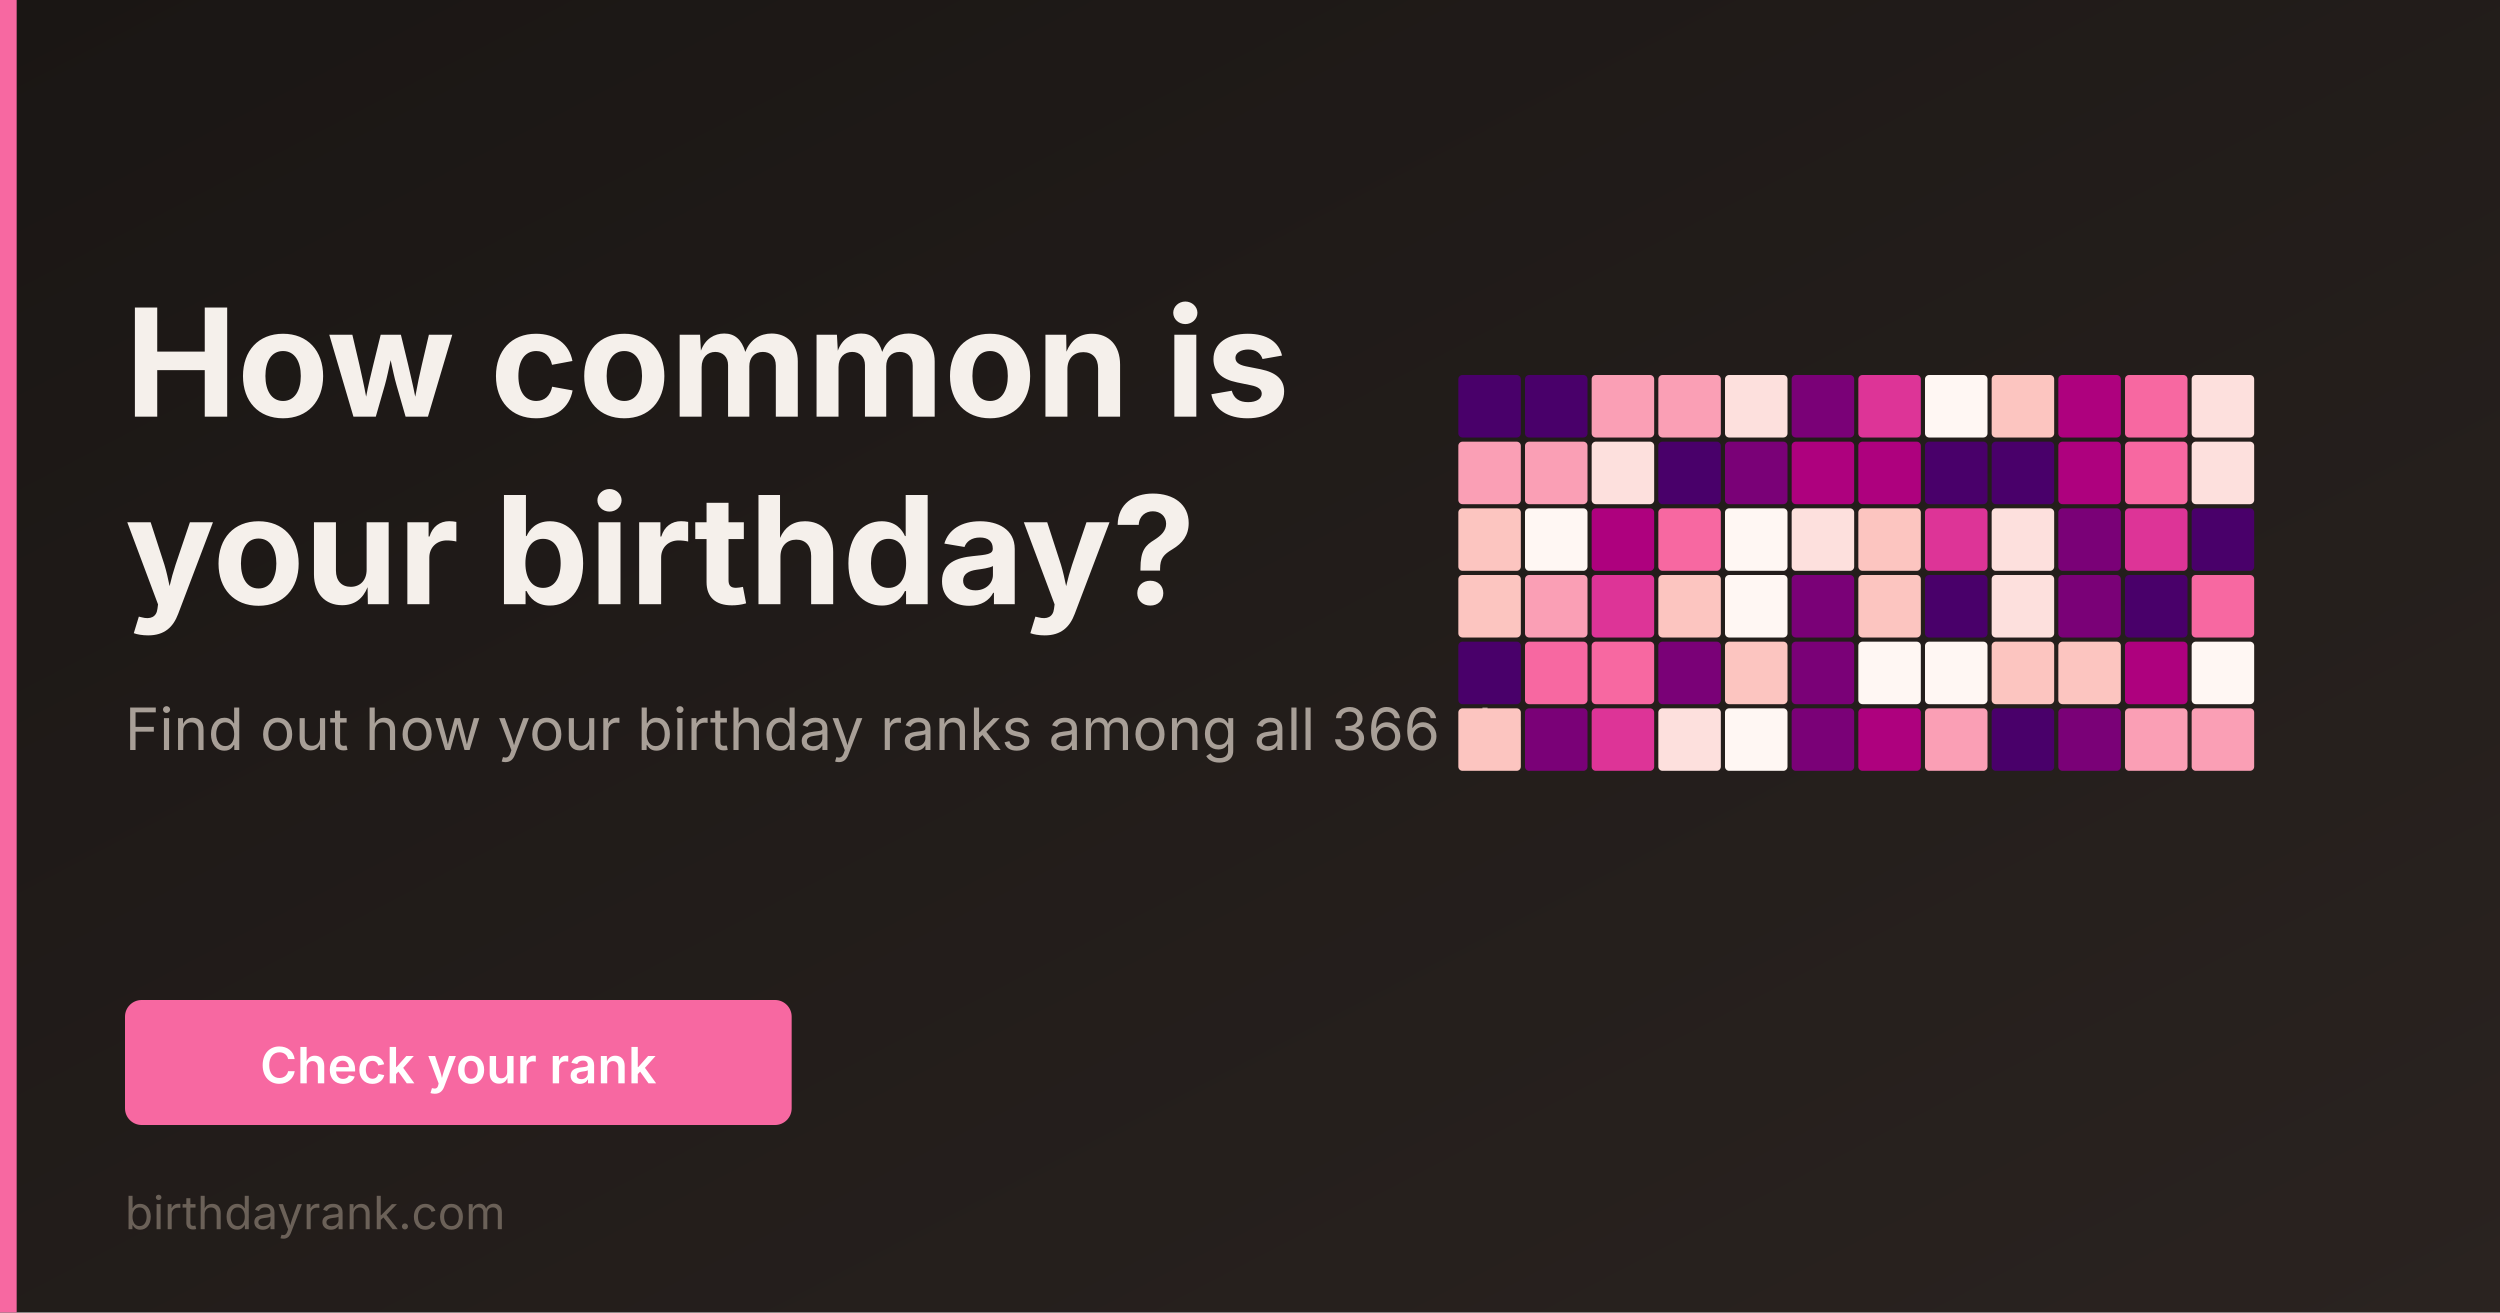
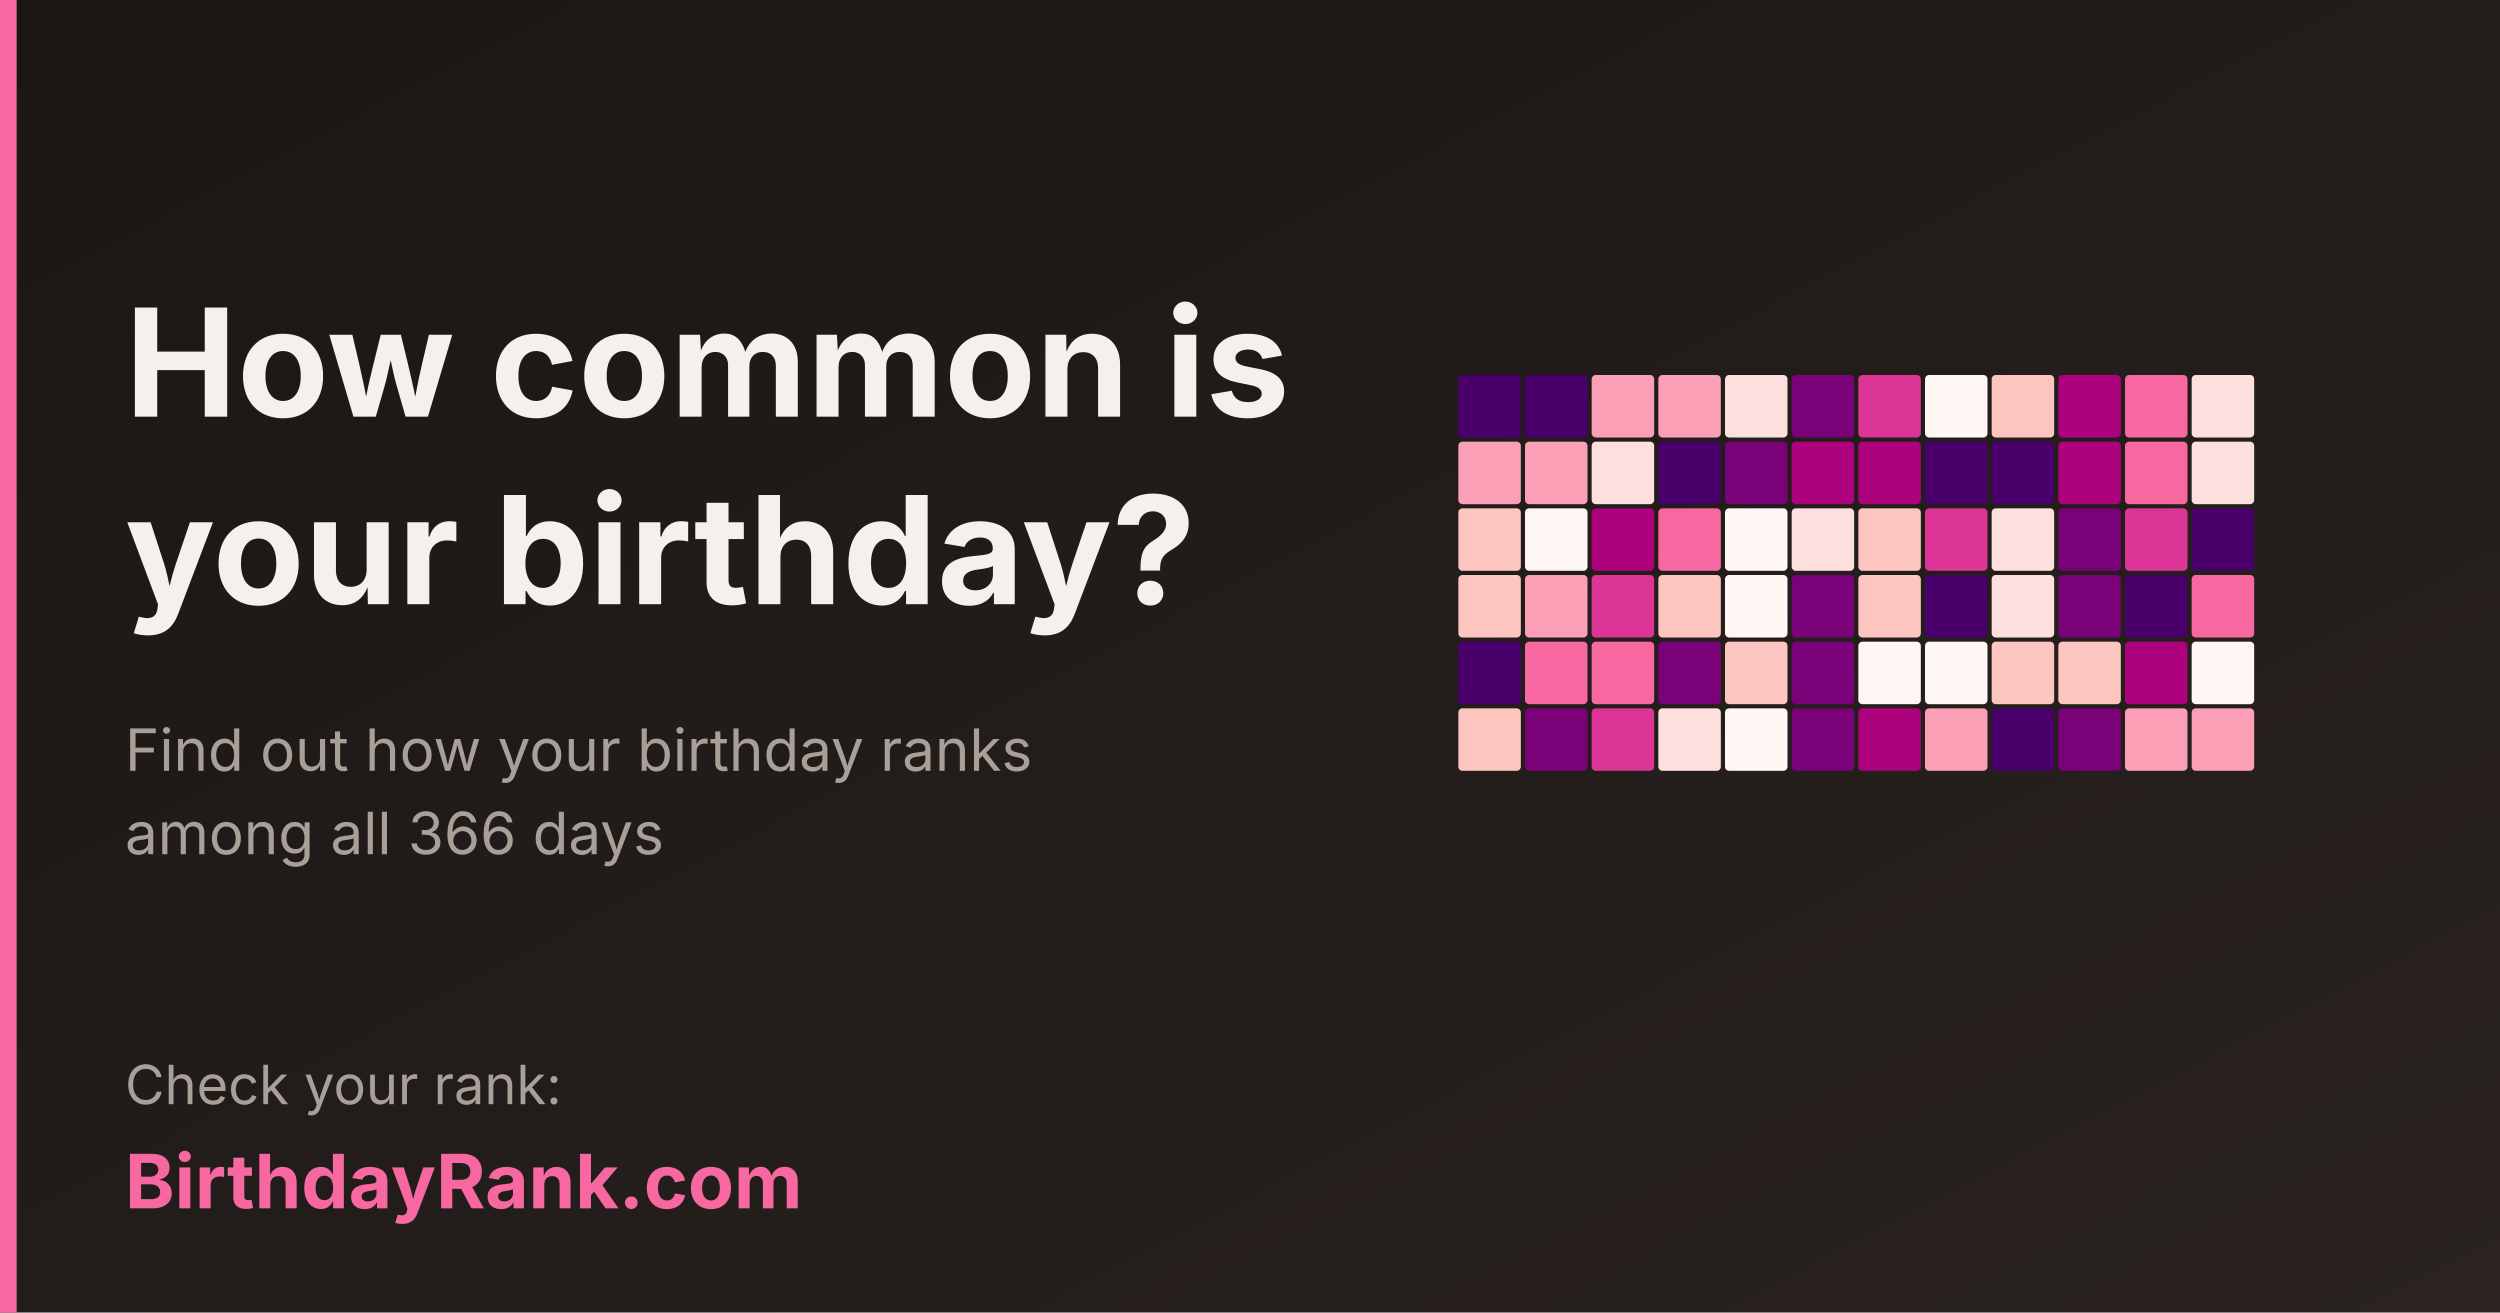
<svg xmlns="http://www.w3.org/2000/svg" width="1200" height="630" viewBox="0 0 1200 630">
  <defs>
    <linearGradient id="bg" x1="0%" y1="0%" x2="100%" y2="100%">
      <stop offset="0%" style="stop-color:#1a1614" />
      <stop offset="100%" style="stop-color:#2a2320" />
    </linearGradient>
  </defs>
  <rect width="1200" height="630" fill="url(#bg)" />
  <rect x="0" y="0" width="8" height="630" fill="#f768a1" />
  <text x="60" y="200" font-family="system-ui, -apple-system, sans-serif" font-size="72" font-weight="700" fill="#f5f0eb">
    How common is
  </text>
  <text x="60" y="290" font-family="system-ui, -apple-system, sans-serif" font-size="72" font-weight="700" fill="#f5f0eb">
    your birthday?
  </text>
-   <text x="60" y="360" font-family="system-ui, -apple-system, sans-serif" font-size="28" fill="#a89f97">
-     Find out how your birthday ranks among all 366 days
+   <text x="60" y="370" font-family="system-ui, -apple-system, sans-serif" font-size="28" fill="#a89f97">
+     Find out how your birthday ranks
+   </text>
+   <text x="60" y="410" font-family="system-ui, -apple-system, sans-serif" font-size="28" fill="#a89f97">
+     among all 366 days
  </text>
  <rect x="700" y="180" width="30" height="30" fill="#49006a" rx="2" />
  <rect x="732" y="180" width="30" height="30" fill="#49006a" rx="2" />
  <rect x="764" y="180" width="30" height="30" fill="#fa9fb5" rx="2" />
  <rect x="796" y="180" width="30" height="30" fill="#fa9fb5" rx="2" />
  <rect x="828" y="180" width="30" height="30" fill="#fde0dd" rx="2" />
  <rect x="860" y="180" width="30" height="30" fill="#7a0177" rx="2" />
  <rect x="892" y="180" width="30" height="30" fill="#dd3497" rx="2" />
  <rect x="924" y="180" width="30" height="30" fill="#fff7f3" rx="2" />
  <rect x="956" y="180" width="30" height="30" fill="#fcc5c0" rx="2" />
  <rect x="988" y="180" width="30" height="30" fill="#ae017e" rx="2" />
  <rect x="1020" y="180" width="30" height="30" fill="#f768a1" rx="2" />
  <rect x="1052" y="180" width="30" height="30" fill="#fde0dd" rx="2" />
  <rect x="700" y="212" width="30" height="30" fill="#fa9fb5" rx="2" />
  <rect x="732" y="212" width="30" height="30" fill="#fa9fb5" rx="2" />
  <rect x="764" y="212" width="30" height="30" fill="#fde0dd" rx="2" />
  <rect x="796" y="212" width="30" height="30" fill="#49006a" rx="2" />
  <rect x="828" y="212" width="30" height="30" fill="#7a0177" rx="2" />
  <rect x="860" y="212" width="30" height="30" fill="#ae017e" rx="2" />
  <rect x="892" y="212" width="30" height="30" fill="#ae017e" rx="2" />
  <rect x="924" y="212" width="30" height="30" fill="#49006a" rx="2" />
  <rect x="956" y="212" width="30" height="30" fill="#49006a" rx="2" />
  <rect x="988" y="212" width="30" height="30" fill="#ae017e" rx="2" />
  <rect x="1020" y="212" width="30" height="30" fill="#f768a1" rx="2" />
  <rect x="1052" y="212" width="30" height="30" fill="#fde0dd" rx="2" />
  <rect x="700" y="244" width="30" height="30" fill="#fcc5c0" rx="2" />
  <rect x="732" y="244" width="30" height="30" fill="#fff7f3" rx="2" />
  <rect x="764" y="244" width="30" height="30" fill="#ae017e" rx="2" />
  <rect x="796" y="244" width="30" height="30" fill="#f768a1" rx="2" />
  <rect x="828" y="244" width="30" height="30" fill="#fff7f3" rx="2" />
  <rect x="860" y="244" width="30" height="30" fill="#fde0dd" rx="2" />
  <rect x="892" y="244" width="30" height="30" fill="#fcc5c0" rx="2" />
  <rect x="924" y="244" width="30" height="30" fill="#dd3497" rx="2" />
  <rect x="956" y="244" width="30" height="30" fill="#fde0dd" rx="2" />
  <rect x="988" y="244" width="30" height="30" fill="#7a0177" rx="2" />
  <rect x="1020" y="244" width="30" height="30" fill="#dd3497" rx="2" />
  <rect x="1052" y="244" width="30" height="30" fill="#49006a" rx="2" />
  <rect x="700" y="276" width="30" height="30" fill="#fcc5c0" rx="2" />
  <rect x="732" y="276" width="30" height="30" fill="#fa9fb5" rx="2" />
  <rect x="764" y="276" width="30" height="30" fill="#dd3497" rx="2" />
  <rect x="796" y="276" width="30" height="30" fill="#fcc5c0" rx="2" />
  <rect x="828" y="276" width="30" height="30" fill="#fff7f3" rx="2" />
  <rect x="860" y="276" width="30" height="30" fill="#7a0177" rx="2" />
  <rect x="892" y="276" width="30" height="30" fill="#fcc5c0" rx="2" />
  <rect x="924" y="276" width="30" height="30" fill="#49006a" rx="2" />
  <rect x="956" y="276" width="30" height="30" fill="#fde0dd" rx="2" />
  <rect x="988" y="276" width="30" height="30" fill="#7a0177" rx="2" />
  <rect x="1020" y="276" width="30" height="30" fill="#49006a" rx="2" />
  <rect x="1052" y="276" width="30" height="30" fill="#f768a1" rx="2" />
  <rect x="700" y="308" width="30" height="30" fill="#49006a" rx="2" />
  <rect x="732" y="308" width="30" height="30" fill="#f768a1" rx="2" />
  <rect x="764" y="308" width="30" height="30" fill="#f768a1" rx="2" />
  <rect x="796" y="308" width="30" height="30" fill="#7a0177" rx="2" />
  <rect x="828" y="308" width="30" height="30" fill="#fcc5c0" rx="2" />
  <rect x="860" y="308" width="30" height="30" fill="#7a0177" rx="2" />
  <rect x="892" y="308" width="30" height="30" fill="#fff7f3" rx="2" />
  <rect x="924" y="308" width="30" height="30" fill="#fff7f3" rx="2" />
  <rect x="956" y="308" width="30" height="30" fill="#fcc5c0" rx="2" />
  <rect x="988" y="308" width="30" height="30" fill="#fcc5c0" rx="2" />
  <rect x="1020" y="308" width="30" height="30" fill="#ae017e" rx="2" />
  <rect x="1052" y="308" width="30" height="30" fill="#fff7f3" rx="2" />
  <rect x="700" y="340" width="30" height="30" fill="#fcc5c0" rx="2" />
  <rect x="732" y="340" width="30" height="30" fill="#7a0177" rx="2" />
  <rect x="764" y="340" width="30" height="30" fill="#dd3497" rx="2" />
  <rect x="796" y="340" width="30" height="30" fill="#fde0dd" rx="2" />
  <rect x="828" y="340" width="30" height="30" fill="#fff7f3" rx="2" />
  <rect x="860" y="340" width="30" height="30" fill="#7a0177" rx="2" />
  <rect x="892" y="340" width="30" height="30" fill="#ae017e" rx="2" />
  <rect x="924" y="340" width="30" height="30" fill="#fa9fb5" rx="2" />
  <rect x="956" y="340" width="30" height="30" fill="#49006a" rx="2" />
  <rect x="988" y="340" width="30" height="30" fill="#7a0177" rx="2" />
  <rect x="1020" y="340" width="30" height="30" fill="#fa9fb5" rx="2" />
  <rect x="1052" y="340" width="30" height="30" fill="#fa9fb5" rx="2" />
-   <rect x="60" y="480" width="320" height="60" rx="8" fill="#f768a1" />
-   <text x="220" y="520" font-family="system-ui, -apple-system, sans-serif" font-size="24" font-weight="600" fill="white" text-anchor="middle">
-     Check your rank
+   <text x="60" y="530" font-family="system-ui, -apple-system, sans-serif" font-size="26" fill="#a89f97">
+     Check your rank:
  </text>
-   <text x="60" y="590" font-family="system-ui, -apple-system, sans-serif" font-size="22" fill="#6b6158">
-     birthdayrank.com
+   <text x="60" y="580" font-family="system-ui, -apple-system, sans-serif" font-size="36" font-weight="700" fill="#f768a1">
+     BirthdayRank.com
  </text>
</svg>
